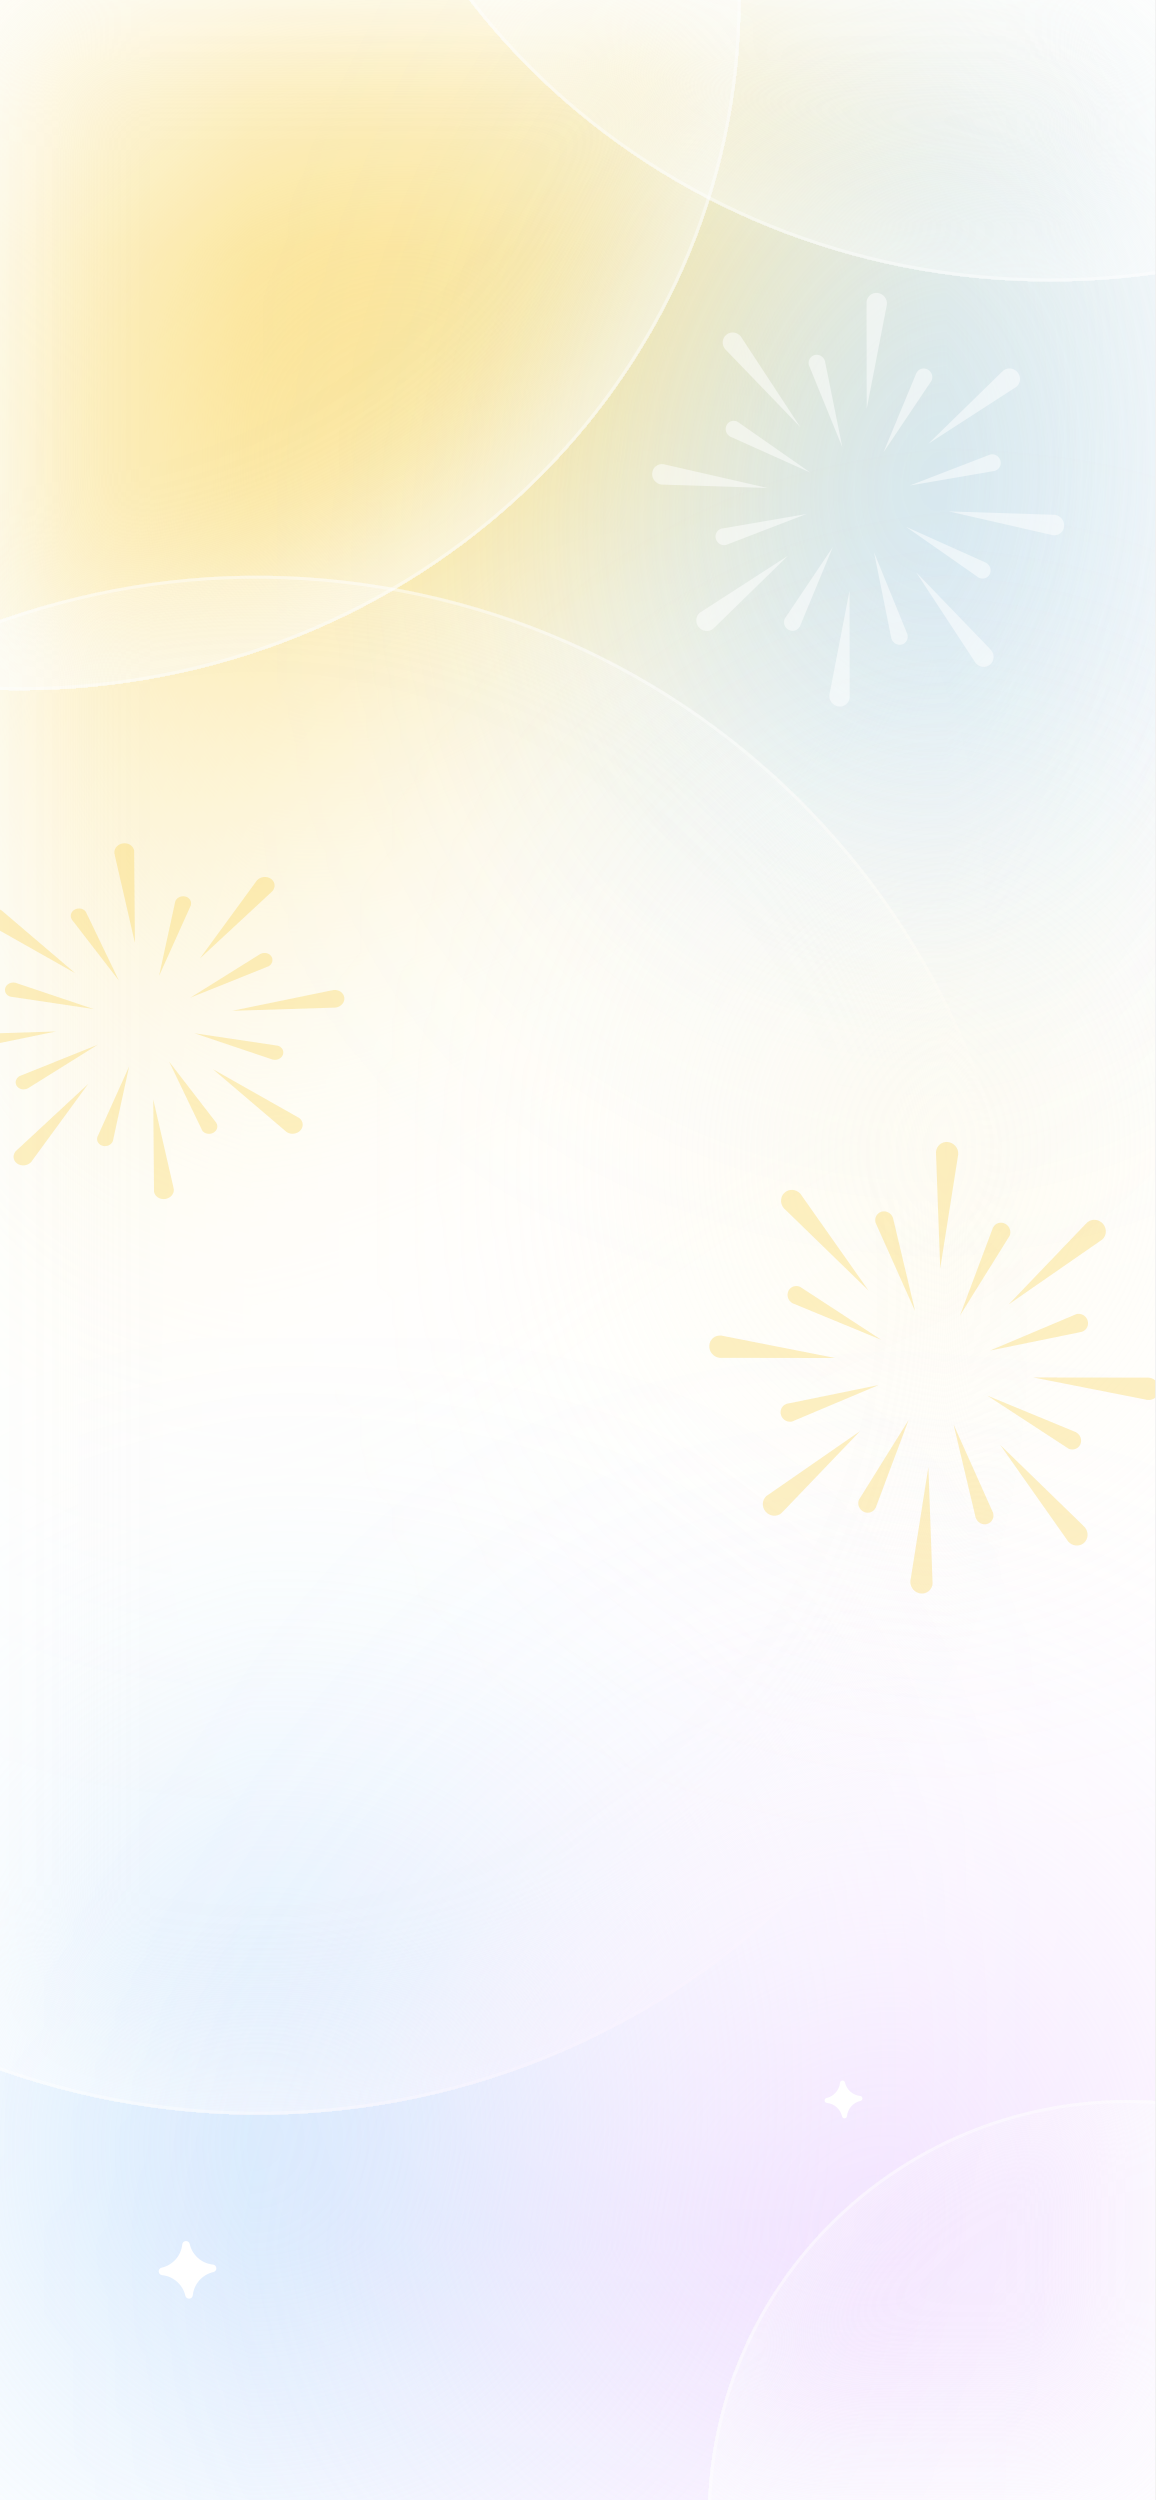
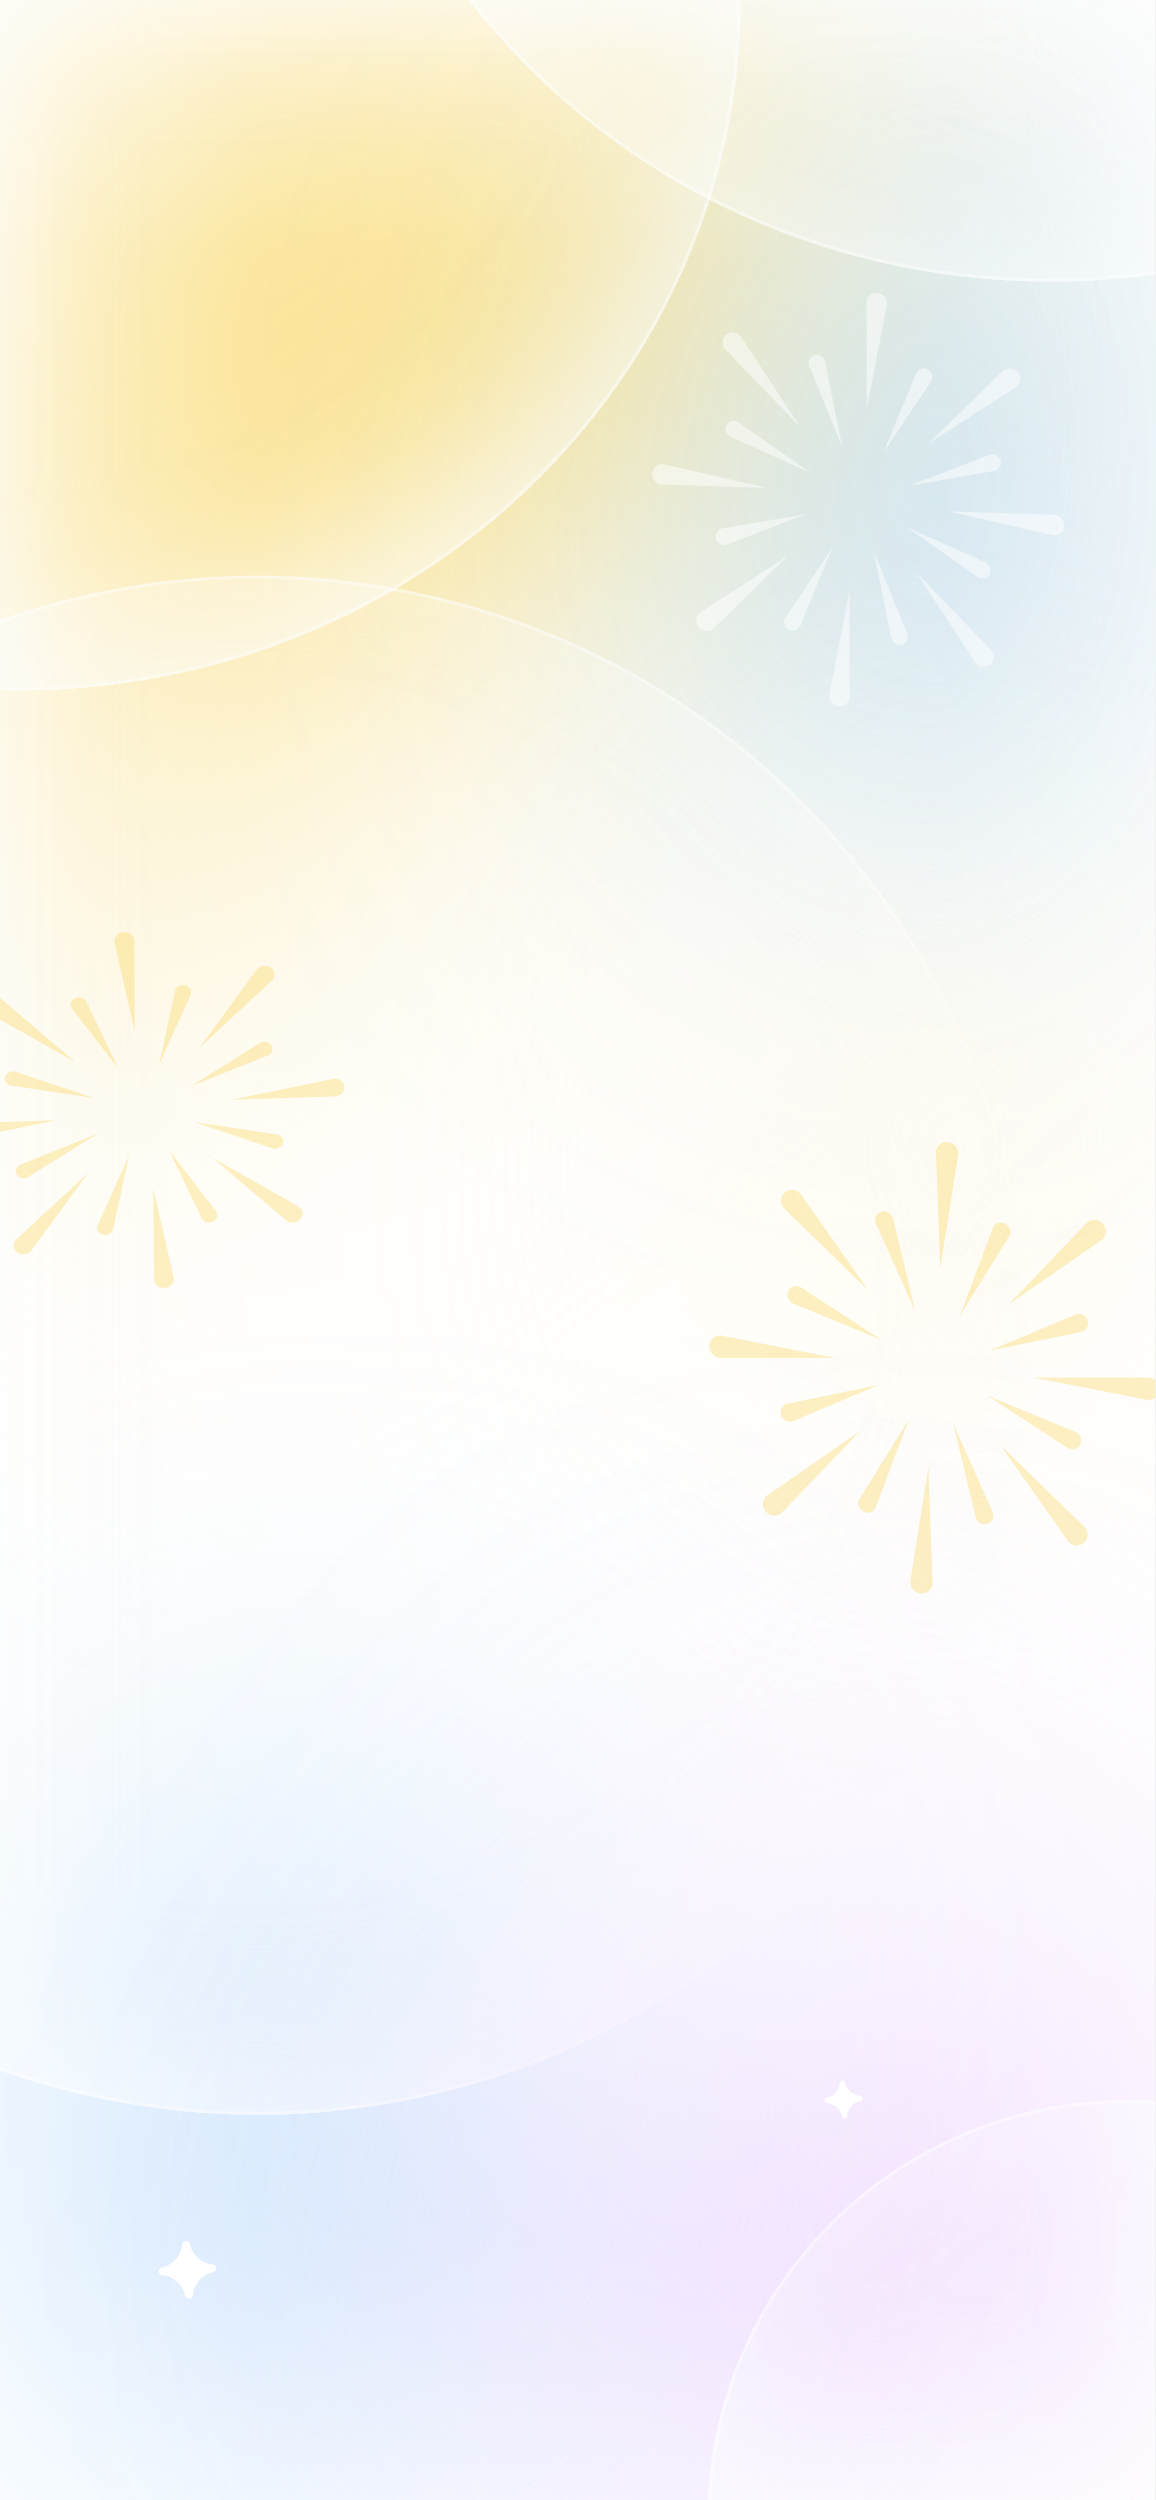
<svg xmlns="http://www.w3.org/2000/svg" preserveAspectRatio="none" overflow="visible" style="display: block;" width="390" height="844" viewBox="0 0 390 844" fill="none">
  <g id="BG" clip-path="url(#clip0_0_175)">
    <rect width="390" height="844" fill="white" />
    <g id="Vector" filter="url(#filter0_f_0_175)">
      <path d="M-154.907 65.28C-106.62 6.471 -81.636 -73.845 -16.875 -110.025C45.389 -144.809 86.569 -103.011 139.536 -99.213C191.934 -95.456 272.338 -126.562 293.836 -87.746C315.977 -47.766 251.052 30.578 242.849 87.337C235.713 136.713 287.046 170.056 249.153 221.44C208.302 276.836 122.165 265.702 73.367 317.162C12.491 381.361 30.174 475.069 -40.81 527.227C-101.895 572.111 -160.672 540.942 -203.869 520.87C-241.859 503.218 -242.744 452.201 -268.168 421.582C-292.764 391.959 -351.938 389.883 -350.994 343.677C-350.052 297.515 -299.34 241.239 -263.447 190.279C-232.068 145.729 -190.298 108.384 -154.907 65.28Z" fill-rule="evenodd" clip-rule="evenodd" fill="#F7CD3D" />
    </g>
    <g id="Vector_2" opacity="0.8" filter="url(#filter1_f_0_175)">
      <path d="M37.971 287.163C78.169 237.335 97.727 168.263 152.705 138.48C205.562 109.847 242.134 147.142 287.93 151.757C333.235 156.322 401.836 131.332 421.351 165.55C441.451 200.793 387.382 267.16 381.718 316.207C376.79 358.876 421.912 389.087 390.496 432.732C356.628 479.784 282.028 467.977 241.205 511.417C190.278 565.609 207.869 647.364 147.92 690.856C96.331 728.283 44.84 699.773 7.068 681.28C-26.15 665.016 -28.184 620.725 -50.883 593.522C-72.843 567.205 -123.952 563.93 -124.289 523.859C-124.625 483.825 -82.27 436.254 -52.569 392.928C-26.604 355.051 8.507 323.685 37.971 287.163Z" fill-rule="evenodd" clip-rule="evenodd" fill="white" />
    </g>
    <g id="Vector_3" opacity="0.8" filter="url(#filter2_f_0_175)">
      <path d="M296.285 86.291C311.02 57.913 314.731 23.13 337.843 2.269C360.064 -17.787 379.843 -4.944 401.365 -8.554C422.656 -12.125 452.434 -32.46 464.092 -18.907C476.1 -4.949 456.23 32.915 457.396 56.578C458.41 77.163 481.594 85.615 470.441 109.994C458.417 136.276 423.029 140.149 407.512 165.617C388.155 197.389 402.591 233.427 378.239 261.329C357.283 285.34 331.286 278.486 312.403 274.591C295.796 271.166 291.439 250.699 278.85 240.83C266.671 231.282 242.797 236.188 239.551 217.481C236.307 198.792 252.213 171.198 262.598 147.184C271.677 126.191 285.485 107.092 296.285 86.291Z" fill-rule="evenodd" clip-rule="evenodd" fill="#A1D0FB" />
    </g>
    <g id="Vector_4" filter="url(#filter3_f_0_175)">
      <path d="M-73.98 745.398C-44.892 711.989 -26.961 668.727 9.586 646.149C44.723 624.442 64.22 643.828 92.183 642.747C119.846 641.677 164.423 620.838 173.619 639.808C183.092 659.346 144.023 703.888 136.381 733.915C129.733 760.037 155.12 774.434 131.992 803.377C107.057 834.58 61.869 833.756 32.934 863.369C-3.164 900.312 0.834 948.083 -39.947 979.34C-75.04 1006.24 -104.514 993.403 -126.339 985.446C-145.533 978.448 -143.058 951.936 -154.817 937.461C-166.194 923.457 -197.558 925.793 -194.388 901.679C-191.222 877.589 -160.989 845.358 -138.949 816.752C-119.681 791.743 -95.3 769.886 -73.98 745.398Z" fill-rule="evenodd" clip-rule="evenodd" fill="#A1D0FB" />
    </g>
    <g id="Ellipse 402">
      <g filter="url(#filter4_i_0_175)">
        <ellipse cx="6.5" cy="-0.5" rx="243.5" ry="233.5" fill="white" fill-opacity="0.15" />
      </g>
      <path d="M6.5 -233.5C140.725 -233.5 249.5 -129.163 249.5 -0.5C249.5 128.163 140.725 232.5 6.5 232.5C-127.725 232.5 -236.5 128.163 -236.5 -0.5C-236.5 -129.163 -127.725 -233.5 6.5 -233.5Z" stroke="white" stroke-opacity="0.4" />
    </g>
    <g id="Ellipse 403">
      <g filter="url(#filter5_i_0_175)">
        <ellipse cx="354.5" cy="-138.5" rx="243.5" ry="233.5" fill="white" fill-opacity="0.15" />
      </g>
      <path d="M354.5 -371.5C488.725 -371.5 597.5 -267.163 597.5 -138.5C597.5 -9.837 488.725 94.5 354.5 94.5C220.275 94.5 111.5 -9.837 111.5 -138.5C111.5 -267.163 220.275 -371.5 354.5 -371.5Z" stroke="white" stroke-opacity="0.4" />
    </g>
    <g id="Ellipse 404">
      <g filter="url(#filter6_i_0_175)">
        <circle cx="86.954" cy="454.135" r="259.719" transform="rotate(10.7391 86.9544 454.135)" fill="white" fill-opacity="0.2" />
      </g>
      <circle cx="86.954" cy="454.135" r="259.219" transform="rotate(10.7391 86.9544 454.135)" stroke="white" stroke-opacity="0.4" />
    </g>
    <g id="Vector_5" filter="url(#filter7_f_0_175)">
      <path d="M451.926 691.876C484.715 703.12 532.67 690.906 550.127 721.419C566.912 750.754 537.759 793.579 531.298 830.603C524.906 867.23 538 910.104 512.224 938.604C485.676 967.958 442.04 952.575 407.419 967.57C377.301 980.614 352.615 1027.22 323.632 1020.28C292.386 1012.81 305.974 950.81 277.788 936.565C242.625 918.795 183.048 964.568 156.148 935.643C132.998 910.751 156.911 859.924 172.725 823.593C186.632 791.643 218.39 772.607 239.378 744.428C259.684 717.165 265.556 676.586 294.184 660.52C322.785 644.469 353.814 658.261 382.688 664.001C407.93 669.019 427.892 683.635 451.926 691.876Z" fill-rule="evenodd" clip-rule="evenodd" fill="#DFB2FF" />
    </g>
    <g id="Vector_6" filter="url(#filter8_f_0_175)">
      <path d="M363.859 570.577C375.715 574.264 401.516 565.481 400.586 579.576C399.692 593.126 373.553 615.976 359.63 634.659C345.856 653.141 339.257 673.6 318.911 689.171C297.956 705.208 282.303 700.094 261.852 709.49C244.061 717.664 218.874 742.127 207.507 740.355C195.252 738.445 219.849 707 211.01 701.566C199.983 694.786 158.893 720.834 154.985 708.064C151.621 697.075 177.697 670.567 195.744 651.692C211.615 635.093 231.934 623.862 249.969 608.723C267.417 594.077 282.118 573.67 300.111 564.086C318.088 554.511 328.377 559.559 340.045 560.748C350.246 561.786 355.169 567.875 363.859 570.577Z" fill-rule="evenodd" clip-rule="evenodd" fill="white" />
    </g>
    <g id="Vector_7" filter="url(#filter9_f_0_175)">
      <path d="M432.156 325.962C444.685 332.955 467.56 330.417 470.335 345.065C473.003 359.148 453.475 376.459 444.775 392.559C436.167 408.487 435.075 428.377 419.296 439.511C403.044 450.979 386.438 441.486 368.942 446.069C353.723 450.057 335.544 469.321 323.992 464.479C311.539 459.259 327.317 432.464 317.275 424.413C304.747 414.369 271.468 431.152 264.318 416.639C258.166 404.151 276.677 382.958 289.351 367.733C300.496 354.343 317.383 347.786 331.021 336.505C344.215 325.59 353.223 307.871 368.273 302.447C383.308 297.029 394.663 305.05 406.357 309.355C416.58 313.117 422.973 320.836 432.156 325.962Z" fill-rule="evenodd" clip-rule="evenodd" fill="#FDF5D8" />
    </g>
    <g id="Ellipse 405">
      <g filter="url(#filter10_i_0_175)">
        <ellipse cx="380.5" cy="850" rx="141.5" ry="141" fill="white" fill-opacity="0.15" />
      </g>
      <path d="M380.5 709.5C458.374 709.5 521.5 772.406 521.5 850C521.5 927.594 458.374 990.5 380.5 990.5C302.626 990.5 239.5 927.594 239.5 850C239.5 772.406 302.626 709.5 380.5 709.5Z" stroke="white" stroke-opacity="0.4" />
    </g>
    <g id="firework" opacity="0.3">
      <path id="Vector_8" d="M264.332 510.308L290.379 483.126L259.439 504.573C259.212 504.698 258.997 504.835 258.792 505.011C258.792 505.011 258.779 505.022 258.766 505.032L258.74 505.054C257.247 506.398 257.107 508.729 258.473 510.33C259.839 511.93 262.175 512.172 263.725 510.896L263.751 510.874C263.751 510.874 263.763 510.863 263.776 510.852C263.982 510.677 264.151 510.486 264.31 510.281L264.332 510.308Z" fill="#F7CD3D" />
      <path id="Vector_9" d="M295.579 509.134L295.604 509.112C295.604 509.112 295.606 509.088 295.619 509.077C295.716 508.878 295.789 508.678 295.837 508.475L306.75 479.388L290.419 505.609C290.288 505.767 290.179 505.951 290.082 506.15C290.082 506.15 290.069 506.161 290.056 506.171L290.031 506.193C289.332 507.688 289.965 509.522 291.476 510.33C292.986 511.139 294.798 510.584 295.556 509.107L295.579 509.134Z" fill="#F7CD3D" />
      <path id="Vector_10" d="M335.23 510.629C335.23 510.629 335.219 510.615 335.207 510.602C335.135 510.387 335.037 510.194 334.939 510.001L321.921 480.893L329.242 511.774C329.266 511.984 329.315 512.197 329.387 512.411C329.387 512.411 329.398 512.425 329.41 512.438L329.433 512.465C330.019 514.062 331.743 514.964 333.319 514.472C334.92 513.982 335.752 512.28 335.24 510.666L335.217 510.64L335.23 510.629Z" fill="#F7CD3D" />
      <path id="Vector_11" d="M364.672 487.713C365.406 486.234 364.798 484.378 363.301 483.559L363.278 483.532C363.278 483.532 363.266 483.519 363.255 483.506C363.054 483.4 362.852 483.319 362.648 483.263L333.315 471.165L360.015 488.598C360.177 488.737 360.365 488.853 360.566 488.958C360.566 488.958 360.577 488.971 360.589 488.985L360.611 489.011C362.125 489.771 363.925 489.203 364.672 487.713Z" fill="#F7CD3D" />
      <path id="Vector_12" d="M364.643 449.732C364.851 449.716 365.06 449.675 365.271 449.61C365.271 449.61 365.284 449.6 365.297 449.589L365.309 449.578C366.876 449.048 367.708 447.346 367.159 445.741C366.611 444.111 364.887 443.208 363.301 443.663L363.288 443.674C363.288 443.674 363.275 443.685 363.262 443.696C363.051 443.761 362.863 443.852 362.675 443.943L334.213 455.948L364.63 449.743L364.643 449.732Z" fill="#F7CD3D" />
      <path id="Vector_13" d="M335.279 414.384C335.279 414.384 335.241 414.417 335.228 414.428C335.131 414.626 335.058 414.827 335.009 415.03L324.098 444.092L340.429 417.872C340.56 417.714 340.669 417.529 340.766 417.331C340.766 417.331 340.779 417.32 340.791 417.309L340.817 417.287C341.516 415.792 340.871 413.945 339.372 413.15C337.861 412.342 336.05 412.897 335.292 414.374L335.279 414.384Z" fill="#F7CD3D" />
      <path id="Vector_14" d="M295.629 412.889C295.629 412.889 295.64 412.902 295.652 412.916C295.724 413.131 295.822 413.323 295.92 413.516L308.938 442.625L301.615 411.768C301.591 411.558 301.543 411.346 301.47 411.131L301.448 411.104L301.436 411.091C300.85 409.494 299.126 408.591 297.55 409.084C295.961 409.587 295.117 411.275 295.629 412.889Z" fill="#F7CD3D" />
      <path id="Vector_15" d="M266.186 435.803C265.45 437.306 266.059 439.137 267.557 439.957L267.568 439.97C267.568 439.97 267.58 439.983 267.591 439.997C267.792 440.102 267.994 440.183 268.198 440.24L297.531 452.337L270.831 434.904C270.669 434.766 270.481 434.65 270.28 434.544C270.28 434.544 270.269 434.531 270.257 434.518L270.235 434.491C268.721 433.731 266.908 434.31 266.174 435.789L266.186 435.803Z" fill="#F7CD3D" />
      <path id="Vector_16" d="M266.217 473.785C266.009 473.801 265.799 473.842 265.588 473.907C265.588 473.907 265.575 473.918 265.563 473.929L265.537 473.951C263.971 474.48 263.138 476.182 263.687 477.787C264.235 479.417 265.959 480.32 267.546 479.865L267.558 479.854C267.558 479.854 267.571 479.843 267.584 479.832C267.795 479.768 267.983 479.676 268.171 479.585L296.634 467.581L266.204 473.796L266.217 473.785Z" fill="#F7CD3D" />
      <path id="Vector_17" d="M314.851 534.63L314.828 534.604C314.828 534.604 314.855 534.557 314.844 534.544C314.86 534.277 314.851 534.007 314.806 533.746L313.42 495.264L307.469 533.024C307.393 533.273 307.353 533.538 307.337 533.805C307.337 533.805 307.335 533.83 307.334 533.854L307.308 533.876L307.331 533.902C307.257 535.947 308.805 537.761 310.863 537.964C312.922 538.166 314.667 536.677 314.838 534.641L314.851 534.63Z" fill="#F7CD3D" />
      <path id="Vector_18" d="M365.669 515.029L337.645 487.778L360.15 519.738C360.282 519.971 360.427 520.193 360.598 520.393C360.598 520.393 360.609 520.407 360.621 520.42L360.644 520.447C362.036 522.001 364.361 522.23 365.901 520.915C367.441 519.601 367.594 517.258 366.265 515.649L366.242 515.623C366.242 515.623 366.231 515.609 366.22 515.596C366.038 515.383 365.841 515.205 365.632 515.037L365.669 515.029Z" fill="#F7CD3D" />
      <path id="Vector_19" d="M386.642 472.468C386.892 472.554 387.146 472.591 387.412 472.617C387.412 472.617 387.425 472.606 387.437 472.62L387.485 472.624C389.533 472.789 391.28 471.275 391.391 469.222C391.502 467.168 389.967 465.344 387.936 465.095L387.912 465.093C387.912 465.093 387.9 465.079 387.876 465.077C387.61 465.051 387.353 465.062 387.084 465.084L348.845 465.034L386.642 472.468Z" fill="#F7CD3D" />
      <path id="Vector_20" d="M366.531 413.21L340.485 440.392L371.425 418.945C371.652 418.821 371.867 418.683 372.072 418.508C372.072 418.508 372.085 418.497 372.098 418.486L372.123 418.464C373.617 417.121 373.756 414.789 372.391 413.189C371.025 411.588 368.689 411.346 367.139 412.623L367.113 412.645C367.113 412.645 367.1 412.656 367.088 412.667C366.882 412.842 366.712 413.033 366.554 413.237L366.531 413.21Z" fill="#F7CD3D" />
      <path id="Vector_21" d="M316.004 388.885L316.001 388.934C316.001 388.934 315.989 388.945 315.987 388.969C315.971 389.236 315.992 389.495 316.013 389.754L317.411 428.249L323.375 390.478C323.45 390.229 323.491 389.964 323.507 389.697C323.507 389.697 323.495 389.684 323.497 389.659L323.522 389.638L323.5 389.611C323.586 387.555 322.026 385.752 319.967 385.55C317.909 385.347 316.164 386.837 315.993 388.872L316.004 388.885Z" fill="#F7CD3D" />
      <path id="Vector_22" d="M264.945 402.588C263.405 403.902 263.252 406.245 264.581 407.854L264.604 407.88C264.604 407.88 264.615 407.894 264.627 407.907C264.809 408.12 265.005 408.298 265.214 408.466L293.238 435.717L270.733 403.756C270.601 403.523 270.456 403.301 270.274 403.088C270.274 403.088 270.262 403.074 270.251 403.061L270.228 403.034C268.836 401.48 266.511 401.251 264.971 402.566L264.945 402.588Z" fill="#F7CD3D" />
      <path id="Vector_23" d="M244.227 451.036C243.976 450.95 243.711 450.9 243.445 450.874C243.445 450.874 243.432 450.885 243.408 450.882L243.385 450.856L243.359 450.878C241.322 450.726 239.577 452.216 239.453 454.28C239.33 456.345 240.877 458.158 242.909 458.407L242.933 458.409C242.933 458.409 242.957 458.412 242.981 458.414C243.248 458.44 243.515 458.442 243.773 458.407L281.999 458.468L244.203 451.034L244.227 451.036Z" fill="#F7CD3D" />
    </g>
-     <g id="firework_2" opacity="0.3">
+     <g id="firework_2" opacity="0.3" transform="translate(0 30)">
      <path id="Vector_24" d="M58.544 400.818L51.738 371.16L51.991 401.588C51.969 401.796 51.963 402.003 51.988 402.219C51.988 402.219 51.99 402.233 51.991 402.246L51.994 402.273C52.229 403.878 53.845 405.006 55.674 404.791C57.503 404.576 58.828 403.103 58.67 401.489L58.666 401.462C58.666 401.462 58.665 401.448 58.663 401.435C58.638 401.218 58.583 401.019 58.514 400.821L58.544 400.818Z" fill="#F7CD3D" />
      <path id="Vector_25" d="M73.089 379.161L73.086 379.133C73.086 379.133 73.069 379.122 73.067 379.108C72.972 378.955 72.863 378.817 72.741 378.694L57.103 358.429L68.001 381.089C68.05 381.248 68.13 381.403 68.226 381.557C68.226 381.557 68.227 381.57 68.229 381.584L68.232 381.611C68.968 382.745 70.604 383.129 71.932 382.466C73.26 381.802 73.752 380.331 73.058 379.164L73.089 379.161Z" fill="#F7CD3D" />
      <path id="Vector_26" d="M93.698 353.004C93.698 353.004 93.683 353.006 93.668 353.008C93.477 352.962 93.29 352.943 93.102 352.924L65.661 348.835L91.576 357.562C91.74 357.638 91.917 357.7 92.108 357.746C92.108 357.746 92.123 357.744 92.138 357.743L92.169 357.739C93.612 358.05 95.113 357.283 95.534 355.999C95.968 354.7 95.149 353.383 93.731 353.014L93.7 353.018L93.698 353.004Z" fill="#F7CD3D" />
      <path id="Vector_27" d="M91.651 322.938C90.944 321.786 89.305 321.375 87.975 322.026L87.945 322.029C87.945 322.029 87.929 322.031 87.914 322.033C87.739 322.122 87.581 322.223 87.44 322.335L64.251 336.817L89.997 326.48C90.177 326.432 90.353 326.356 90.528 326.267C90.528 326.267 90.543 326.265 90.559 326.263L90.589 326.26C91.883 325.572 92.36 324.103 91.651 322.938Z" fill="#F7CD3D" />
      <path id="Vector_28" d="M64.197 306.133C64.288 305.985 64.362 305.826 64.419 305.654C64.419 305.654 64.417 305.641 64.416 305.627L64.414 305.614C64.803 304.32 63.984 303.003 62.553 302.663C61.106 302.312 59.605 303.078 59.152 304.353L59.153 304.366C59.153 304.366 59.155 304.38 59.157 304.393C59.099 304.565 59.073 304.732 59.046 304.9L53.698 329.469L64.199 306.147L64.197 306.133Z" fill="#F7CD3D" />
      <path id="Vector_29" d="M24.198 310.339C24.198 310.339 24.203 310.379 24.204 310.393C24.3 310.546 24.409 310.684 24.531 310.807L40.152 331.06L29.254 308.4C29.205 308.241 29.125 308.086 29.029 307.933C29.029 307.933 29.028 307.919 29.026 307.906L29.023 307.879C28.287 306.744 26.636 306.362 25.323 307.024C23.995 307.687 23.503 309.158 24.197 310.325L24.198 310.339Z" fill="#F7CD3D" />
      <path id="Vector_30" d="M3.584 336.496C3.584 336.496 3.599 336.495 3.615 336.493C3.805 336.539 3.993 336.558 4.181 336.577L31.622 340.666L5.723 331.951C5.559 331.874 5.382 331.813 5.191 331.766L5.161 331.77L5.146 331.772C3.703 331.461 2.202 332.227 1.781 333.512C1.362 334.809 2.166 336.128 3.584 336.496Z" fill="#F7CD3D" />
      <path id="Vector_31" d="M5.633 366.561C6.356 367.725 7.979 368.124 9.309 367.474L9.324 367.472C9.324 367.472 9.339 367.47 9.355 367.468C9.529 367.379 9.688 367.278 9.829 367.166L33.018 352.684L7.272 363.021C7.092 363.07 6.915 363.145 6.74 363.234C6.74 363.234 6.725 363.236 6.71 363.238L6.679 363.242C5.385 363.929 4.91 365.411 5.617 366.563L5.633 366.561Z" fill="#F7CD3D" />
      <path id="Vector_32" d="M33.087 383.366C32.996 383.514 32.922 383.673 32.865 383.845C32.865 383.845 32.866 383.858 32.868 383.872L32.871 383.899C32.483 385.193 33.301 386.51 34.732 386.85C36.179 387.201 37.681 386.435 38.133 385.16L38.132 385.147C38.132 385.147 38.13 385.133 38.129 385.12C38.186 384.948 38.212 384.781 38.239 384.613L43.588 360.044L33.088 383.38L33.087 383.366Z" fill="#F7CD3D" />
      <path id="Vector_33" d="M101.002 377.418L100.971 377.422C100.971 377.422 100.951 377.383 100.936 377.385C100.751 377.255 100.552 377.142 100.341 377.057L71.859 360.949L96.205 381.699C96.348 381.861 96.519 382.006 96.705 382.135C96.705 382.135 96.721 382.146 96.738 382.158L96.741 382.185L96.772 382.182C98.213 383.137 100.286 382.894 101.446 381.591C102.606 380.289 102.39 378.448 101.003 377.432L101.002 377.418Z" fill="#F7CD3D" />
      <path id="Vector_34" d="M111.874 334.364L78.383 341.248L112.558 340.183C112.791 340.197 113.023 340.197 113.252 340.17C113.252 340.17 113.267 340.168 113.282 340.166L113.313 340.163C115.121 339.909 116.432 338.438 116.241 336.814C116.05 335.19 114.433 334.05 112.616 334.236L112.586 334.239C112.586 334.239 112.57 334.241 112.555 334.243C112.311 334.271 112.086 334.325 111.862 334.393L111.874 334.364Z" fill="#F7CD3D" />
      <path id="Vector_35" d="M91.46 301.325C91.646 301.194 91.798 301.039 91.948 300.87C91.948 300.87 91.946 300.856 91.961 300.855L91.989 300.824C93.117 299.512 92.884 297.659 91.455 296.675C90.026 295.69 87.952 295.92 86.772 297.184L86.758 297.199C86.758 297.199 86.743 297.201 86.729 297.216C86.579 297.385 86.461 297.563 86.344 297.755L67.472 323.598L91.46 301.325Z" fill="#F7CD3D" />
      <path id="Vector_36" d="M38.743 288.682L45.549 318.34L45.296 287.912C45.318 287.704 45.324 287.498 45.299 287.281C45.299 287.281 45.297 287.268 45.296 287.254L45.293 287.227C45.058 285.622 43.442 284.495 41.613 284.71C39.784 284.924 38.459 286.397 38.617 288.011L38.621 288.038C38.621 288.038 38.622 288.052 38.624 288.065C38.649 288.282 38.704 288.481 38.773 288.679L38.743 288.682Z" fill="#F7CD3D" />
      <path id="Vector_37" d="M-3.721 312.083L-3.687 312.106C-3.687 312.106 -3.686 312.12 -3.669 312.132C-3.484 312.261 -3.286 312.361 -3.089 312.461L25.409 328.567L1.06 307.803C0.918 307.641 0.746 307.497 0.561 307.368C0.561 307.368 0.546 307.37 0.529 307.358L0.526 307.331L0.496 307.334C-0.947 306.365 -3.018 306.622 -4.178 307.925C-5.339 309.227 -5.122 311.068 -3.736 312.085L-3.721 312.083Z" fill="#F7CD3D" />
      <path id="Vector_38" d="M-18.972 352.687C-18.781 354.311 -17.164 355.451 -15.347 355.265L-15.317 355.262C-15.317 355.262 -15.302 355.26 -15.287 355.258C-15.043 355.23 -14.817 355.176 -14.593 355.108L18.898 348.224L-15.277 349.289C-15.51 349.275 -15.742 349.275 -15.986 349.304C-15.986 349.304 -16.001 349.306 -16.017 349.307L-16.047 349.311C-17.856 349.565 -19.166 351.036 -18.975 352.66L-18.972 352.687Z" fill="#F7CD3D" />
      <path id="Vector_39" d="M5.823 388.161C5.638 388.293 5.471 388.45 5.321 388.618C5.321 388.618 5.323 388.632 5.309 388.647L5.278 388.651L5.282 388.678C4.169 389.988 4.385 391.829 5.815 392.827C7.246 393.825 9.319 393.582 10.499 392.318L10.512 392.303C10.512 392.303 10.526 392.287 10.54 392.272C10.69 392.103 10.823 391.923 10.925 391.733L29.799 365.904L5.81 388.177L5.823 388.161Z" fill="#F7CD3D" />
    </g>
    <g id="firework_3" opacity="0.5">
      <path id="Vector_40" d="M241.24 211.821L266.027 187.609L236.929 206.42C236.717 206.528 236.514 206.648 236.32 206.803C236.32 206.803 236.308 206.813 236.296 206.823L236.272 206.842C234.858 208.033 234.655 210.169 235.858 211.676C237.062 213.183 239.199 213.471 240.664 212.343L240.688 212.323C240.688 212.323 240.7 212.314 240.712 212.304C240.906 212.149 241.068 211.978 241.22 211.795L241.24 211.821Z" fill="white" />
      <path id="Vector_41" d="M269.976 211.622L270.001 211.603C270.001 211.603 270.003 211.581 270.015 211.571C270.11 211.392 270.184 211.21 270.235 211.025L281.183 184.64L265.35 208.242C265.224 208.383 265.119 208.55 265.023 208.729C265.023 208.729 265.011 208.739 264.999 208.748L264.975 208.768C264.286 210.12 264.809 211.82 266.17 212.605C267.532 213.389 269.213 212.931 269.956 211.597L269.976 211.622Z" fill="white" />
      <path id="Vector_42" d="M306.344 214.111C306.344 214.111 306.334 214.098 306.324 214.086C306.265 213.886 306.181 213.707 306.097 213.527L295.068 186.448L300.809 214.993C300.824 215.187 300.862 215.383 300.921 215.582C300.921 215.582 300.931 215.595 300.941 215.607L300.961 215.632C301.449 217.114 303.004 217.991 304.467 217.584C305.952 217.179 306.771 215.641 306.352 214.145L306.332 214.12L306.344 214.111Z" fill="white" />
      <path id="Vector_43" d="M334.115 193.911C334.836 192.575 334.337 190.855 332.988 190.061L332.968 190.036C332.968 190.036 332.958 190.023 332.948 190.011C332.767 189.908 332.584 189.828 332.398 189.771L305.844 177.843L329.81 194.593C329.954 194.724 330.123 194.836 330.304 194.938C330.304 194.938 330.314 194.951 330.324 194.964L330.344 194.989C331.71 195.729 333.381 195.258 334.115 193.911Z" fill="white" />
      <path id="Vector_44" d="M335.296 159.055C335.488 159.046 335.682 159.015 335.877 158.961C335.877 158.961 335.89 158.952 335.902 158.942L335.914 158.932C337.369 158.49 338.188 156.952 337.735 155.463C337.283 153.952 335.729 153.075 334.258 153.448L334.245 153.457C334.245 153.457 334.233 153.467 334.221 153.477C334.025 153.53 333.85 153.609 333.674 153.688L307.152 163.902L335.284 159.065L335.296 159.055Z" fill="white" />
      <path id="Vector_45" d="M309.457 125.791C309.457 125.791 309.42 125.82 309.408 125.83C309.313 126.009 309.24 126.191 309.188 126.376L298.243 152.739L314.075 129.137C314.201 128.995 314.307 128.829 314.402 128.65C314.402 128.65 314.414 128.64 314.426 128.63L314.451 128.611C315.14 127.259 314.607 125.546 313.255 124.774C311.894 123.99 310.212 124.448 309.469 125.782L309.457 125.791Z" fill="white" />
      <path id="Vector_46" d="M273.087 123.301C273.087 123.301 273.097 123.314 273.107 123.327C273.167 123.526 273.251 123.706 273.335 123.885L284.363 150.965L278.62 122.441C278.605 122.248 278.568 122.051 278.508 121.852L278.488 121.827L278.478 121.815C277.99 120.333 276.435 119.456 274.972 119.863C273.497 120.28 272.668 121.806 273.087 123.301Z" fill="white" />
      <path id="Vector_47" d="M245.314 143.5C244.591 144.859 245.092 146.557 246.441 147.351L246.451 147.363C246.451 147.363 246.461 147.376 246.471 147.388C246.652 147.491 246.835 147.571 247.021 147.628L273.575 159.556L249.609 142.806C249.465 142.675 249.296 142.563 249.115 142.461C249.115 142.461 249.105 142.448 249.095 142.435L249.075 142.41C247.709 141.67 246.026 142.151 245.304 143.487L245.314 143.5Z" fill="white" />
      <path id="Vector_48" d="M244.133 178.357C243.941 178.366 243.747 178.397 243.552 178.451C243.552 178.451 243.54 178.46 243.527 178.47L243.503 178.489C242.048 178.932 241.229 180.47 241.682 181.958C242.134 183.469 243.688 184.346 245.159 183.974L245.172 183.964C245.172 183.964 245.184 183.954 245.196 183.945C245.392 183.891 245.567 183.813 245.743 183.734L272.265 173.519L244.121 178.367L244.133 178.357Z" fill="white" />
      <path id="Vector_49" d="M286.866 235.563L286.846 235.538C286.846 235.538 286.872 235.497 286.862 235.484C286.885 235.239 286.886 234.992 286.853 234.751L286.805 199.398L280.138 233.882C280.06 234.108 280.015 234.35 279.992 234.595C279.992 234.595 279.989 234.617 279.987 234.639L279.963 234.659L279.983 234.684C279.85 236.558 281.214 238.266 283.098 238.51C284.982 238.754 286.632 237.436 286.854 235.573L286.866 235.563Z" fill="white" />
      <path id="Vector_50" d="M334.159 219.006L309.29 193.209L328.94 223.172C329.054 223.39 329.181 223.598 329.331 223.786C329.331 223.786 329.341 223.799 329.351 223.811L329.371 223.836C330.601 225.302 332.728 225.577 334.185 224.414C335.641 223.251 335.856 221.106 334.687 219.592L334.667 219.567C334.667 219.567 334.657 219.554 334.647 219.542C334.486 219.341 334.311 219.172 334.125 219.013L334.159 219.006Z" fill="white" />
      <path id="Vector_51" d="M354.778 180.54C355.006 180.625 355.238 180.667 355.481 180.698C355.481 180.698 355.493 180.689 355.504 180.701L355.548 180.707C357.424 180.916 359.076 179.576 359.244 177.694C359.411 175.813 358.059 174.095 356.202 173.81L356.179 173.807C356.179 173.807 356.169 173.794 356.147 173.792C355.903 173.76 355.668 173.763 355.42 173.776L320.303 172.654L354.778 180.54Z" fill="white" />
      <path id="Vector_52" d="M338.192 125.592L313.406 149.804L342.504 130.992C342.716 130.885 342.918 130.765 343.112 130.61C343.112 130.61 343.124 130.6 343.136 130.59L343.161 130.571C344.575 129.38 344.777 127.244 343.574 125.737C342.371 124.23 340.233 123.942 338.769 125.07L338.744 125.089C338.744 125.089 338.732 125.099 338.72 125.109C338.526 125.264 338.364 125.434 338.212 125.617L338.192 125.592Z" fill="white" />
      <path id="Vector_53" d="M292.566 101.849L292.562 101.893C292.562 101.893 292.55 101.903 292.548 101.925C292.524 102.17 292.535 102.408 292.547 102.646L292.604 138.012L299.284 103.518C299.362 103.292 299.407 103.05 299.43 102.805C299.43 102.805 299.42 102.792 299.422 102.77L299.447 102.751L299.427 102.726C299.572 100.841 298.196 99.143 296.312 98.899C294.428 98.655 292.778 99.973 292.556 101.836L292.566 101.849Z" fill="white" />
      <path id="Vector_54" d="M245.237 112.985C243.78 114.148 243.566 116.293 244.735 117.807L244.755 117.832C244.755 117.832 244.765 117.845 244.775 117.857C244.935 118.058 245.11 118.227 245.297 118.387L270.166 144.183L250.515 114.22C250.401 114.003 250.275 113.795 250.115 113.594C250.115 113.594 250.105 113.581 250.095 113.569L250.075 113.544C248.845 112.078 246.717 111.803 245.261 112.966L245.237 112.985Z" fill="white" />
      <path id="Vector_55" d="M224.666 156.863C224.438 156.777 224.197 156.723 223.953 156.692C223.953 156.692 223.941 156.701 223.918 156.698L223.898 156.673L223.874 156.693C222.008 156.496 220.358 157.814 220.178 159.705C219.999 161.596 221.363 163.304 223.22 163.59L223.243 163.592C223.243 163.592 223.265 163.595 223.287 163.598C223.531 163.63 223.777 163.639 224.015 163.614L259.119 164.745L224.644 156.86L224.666 156.863Z" fill="white" />
    </g>
    <path id="Star 5" d="M290.399 707.597C291.347 707.695 291.429 709.045 290.499 709.256C288.034 709.816 286.2 711.885 285.94 714.399C285.842 715.347 284.492 715.428 284.281 714.499C283.721 712.034 281.653 710.2 279.138 709.939C278.19 709.841 278.109 708.491 279.039 708.28C281.503 707.72 283.337 705.652 283.598 703.138C283.696 702.19 285.046 702.109 285.257 703.038C285.817 705.503 287.885 707.337 290.399 707.597Z" fill="white" />
    <path id="Star 6" d="M71.882 764.523C73.325 764.673 73.449 766.729 72.034 767.05C68.28 767.902 65.487 771.052 65.091 774.881C64.941 776.325 62.886 776.448 62.564 775.033C61.712 771.279 58.562 768.487 54.733 768.09C53.289 767.941 53.166 765.885 54.581 765.564C58.335 764.711 61.128 761.561 61.524 757.733C61.674 756.289 63.729 756.165 64.051 757.581C64.903 761.334 68.053 764.127 71.882 764.523Z" fill="white" />
  </g>
  <defs>
    <filter id="filter0_f_0_175" x="-537.448" y="-310.202" width="1022.3" height="1046.88" filterUnits="userSpaceOnUse" color-interpolation-filters="sRGB">
      <feFlood flood-opacity="0" result="BackgroundImageFix" />
      <feBlend mode="normal" in="SourceGraphic" in2="BackgroundImageFix" result="shape" />
      <feGaussianBlur stdDeviation="93.221" result="effect1_foregroundBlur_0_175" />
    </filter>
    <filter id="filter1_f_0_175" x="-294.291" y="-42.236" width="890.099" height="921.422" filterUnits="userSpaceOnUse" color-interpolation-filters="sRGB">
      <feFlood flood-opacity="0" result="BackgroundImageFix" />
      <feBlend mode="normal" in="SourceGraphic" in2="BackgroundImageFix" result="shape" />
      <feGaussianBlur stdDeviation="85" result="effect1_foregroundBlur_0_175" />
    </filter>
    <filter id="filter2_f_0_175" x="89.122" y="-173.511" width="534.345" height="602.081" filterUnits="userSpaceOnUse" color-interpolation-filters="sRGB">
      <feFlood flood-opacity="0" result="BackgroundImageFix" />
      <feBlend mode="normal" in="SourceGraphic" in2="BackgroundImageFix" result="shape" />
      <feGaussianBlur stdDeviation="75" result="effect1_foregroundBlur_0_175" />
    </filter>
    <filter id="filter3_f_0_175" x="-374.612" y="451.868" width="729.703" height="723.713" filterUnits="userSpaceOnUse" color-interpolation-filters="sRGB">
      <feFlood flood-opacity="0" result="BackgroundImageFix" />
      <feBlend mode="normal" in="SourceGraphic" in2="BackgroundImageFix" result="shape" />
      <feGaussianBlur stdDeviation="90" result="effect1_foregroundBlur_0_175" />
    </filter>
    <filter id="filter4_i_0_175" x="-237" y="-253" width="487" height="486" filterUnits="userSpaceOnUse" color-interpolation-filters="sRGB">
      <feFlood flood-opacity="0" result="BackgroundImageFix" />
      <feBlend mode="normal" in="SourceGraphic" in2="BackgroundImageFix" result="shape" />
      <feColorMatrix in="SourceAlpha" type="matrix" values="0 0 0 0 0 0 0 0 0 0 0 0 0 0 0 0 0 0 127 0" result="hardAlpha" />
      <feOffset dy="-19" />
      <feGaussianBlur stdDeviation="21.2" />
      <feComposite in2="hardAlpha" operator="arithmetic" k2="-1" k3="1" />
      <feColorMatrix type="matrix" values="0 0 0 0 0.992 0 0 0 0 0.996 0 0 0 0 0.996 0 0 0 0.5 0" />
      <feBlend mode="normal" in2="shape" result="effect1_innerShadow_0_175" />
    </filter>
    <filter id="filter5_i_0_175" x="111" y="-382" width="487" height="477" filterUnits="userSpaceOnUse" color-interpolation-filters="sRGB">
      <feFlood flood-opacity="0" result="BackgroundImageFix" />
      <feBlend mode="normal" in="SourceGraphic" in2="BackgroundImageFix" result="shape" />
      <feColorMatrix in="SourceAlpha" type="matrix" values="0 0 0 0 0 0 0 0 0 0 0 0 0 0 0 0 0 0 127 0" result="hardAlpha" />
      <feOffset dy="-10" />
      <feGaussianBlur stdDeviation="21.2" />
      <feComposite in2="hardAlpha" operator="arithmetic" k2="-1" k3="1" />
      <feColorMatrix type="matrix" values="0 0 0 0 0.992 0 0 0 0 0.996 0 0 0 0 0.996 0 0 0 0.5 0" />
      <feBlend mode="normal" in2="shape" result="effect1_innerShadow_0_175" />
    </filter>
    <filter id="filter6_i_0_175" x="-172.812" y="175.369" width="519.532" height="538.532" filterUnits="userSpaceOnUse" color-interpolation-filters="sRGB">
      <feFlood flood-opacity="0" result="BackgroundImageFix" />
      <feBlend mode="normal" in="SourceGraphic" in2="BackgroundImageFix" result="shape" />
      <feColorMatrix in="SourceAlpha" type="matrix" values="0 0 0 0 0 0 0 0 0 0 0 0 0 0 0 0 0 0 127 0" result="hardAlpha" />
      <feOffset dy="-19" />
      <feGaussianBlur stdDeviation="21.2" />
      <feComposite in2="hardAlpha" operator="arithmetic" k2="-1" k3="1" />
      <feColorMatrix type="matrix" values="0 0 0 0 0.992 0 0 0 0 0.996 0 0 0 0 0.996 0 0 0 0.5 0" />
      <feBlend mode="normal" in2="shape" result="effect1_innerShadow_0_175" />
    </filter>
    <filter id="filter7_f_0_175" x="-103.47" y="403.007" width="908.736" height="867.976" filterUnits="userSpaceOnUse" color-interpolation-filters="sRGB">
      <feFlood flood-opacity="0" result="BackgroundImageFix" />
      <feBlend mode="normal" in="SourceGraphic" in2="BackgroundImageFix" result="shape" />
      <feGaussianBlur stdDeviation="125" result="effect1_foregroundBlur_0_175" />
    </filter>
    <filter id="filter8_f_0_175" x="4.689" y="408.356" width="545.921" height="482.091" filterUnits="userSpaceOnUse" color-interpolation-filters="sRGB">
      <feFlood flood-opacity="0" result="BackgroundImageFix" />
      <feBlend mode="normal" in="SourceGraphic" in2="BackgroundImageFix" result="shape" />
      <feGaussianBlur stdDeviation="75" result="effect1_foregroundBlur_0_175" />
    </filter>
    <filter id="filter9_f_0_175" x="113.1" y="150.631" width="507.483" height="464.623" filterUnits="userSpaceOnUse" color-interpolation-filters="sRGB">
      <feFlood flood-opacity="0" result="BackgroundImageFix" />
      <feBlend mode="normal" in="SourceGraphic" in2="BackgroundImageFix" result="shape" />
      <feGaussianBlur stdDeviation="75" result="effect1_foregroundBlur_0_175" />
    </filter>
    <filter id="filter10_i_0_175" x="239" y="690" width="283" height="301" filterUnits="userSpaceOnUse" color-interpolation-filters="sRGB">
      <feFlood flood-opacity="0" result="BackgroundImageFix" />
      <feBlend mode="normal" in="SourceGraphic" in2="BackgroundImageFix" result="shape" />
      <feColorMatrix in="SourceAlpha" type="matrix" values="0 0 0 0 0 0 0 0 0 0 0 0 0 0 0 0 0 0 127 0" result="hardAlpha" />
      <feOffset dy="-19" />
      <feGaussianBlur stdDeviation="21.2" />
      <feComposite in2="hardAlpha" operator="arithmetic" k2="-1" k3="1" />
      <feColorMatrix type="matrix" values="0 0 0 0 0.992 0 0 0 0 0.996 0 0 0 0 0.996 0 0 0 0.5 0" />
      <feBlend mode="normal" in2="shape" result="effect1_innerShadow_0_175" />
    </filter>
    <clipPath id="clip0_0_175">
      <rect width="390" height="844" fill="white" />
    </clipPath>
  </defs>
</svg>
